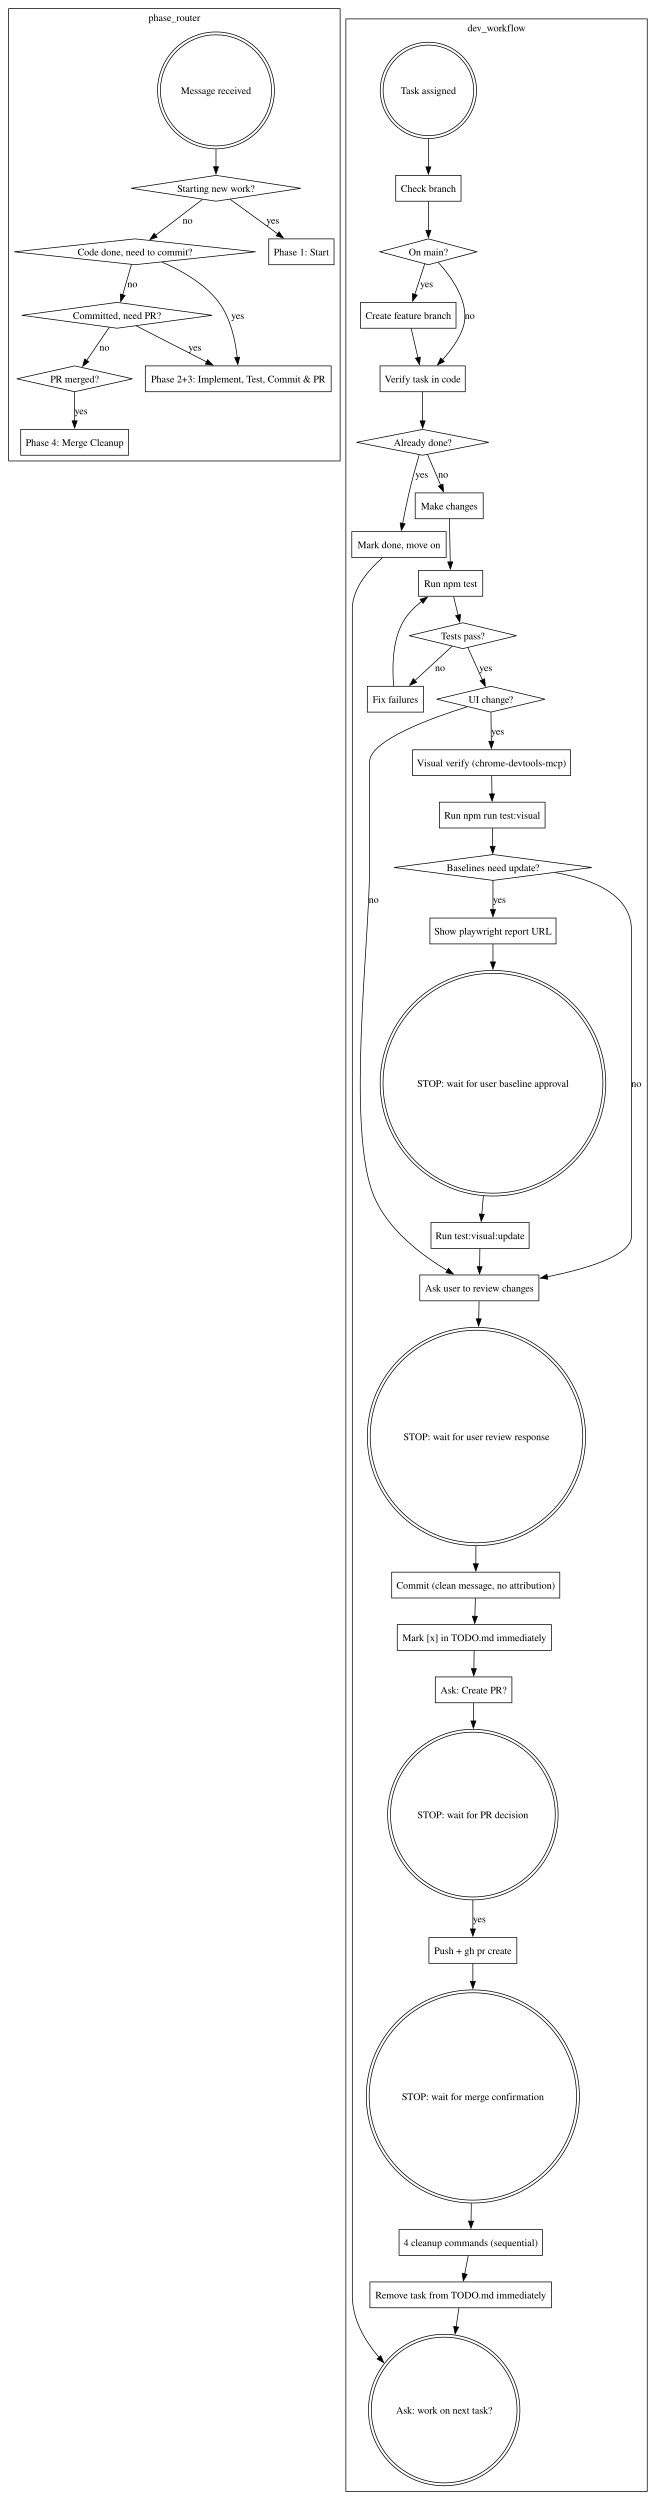
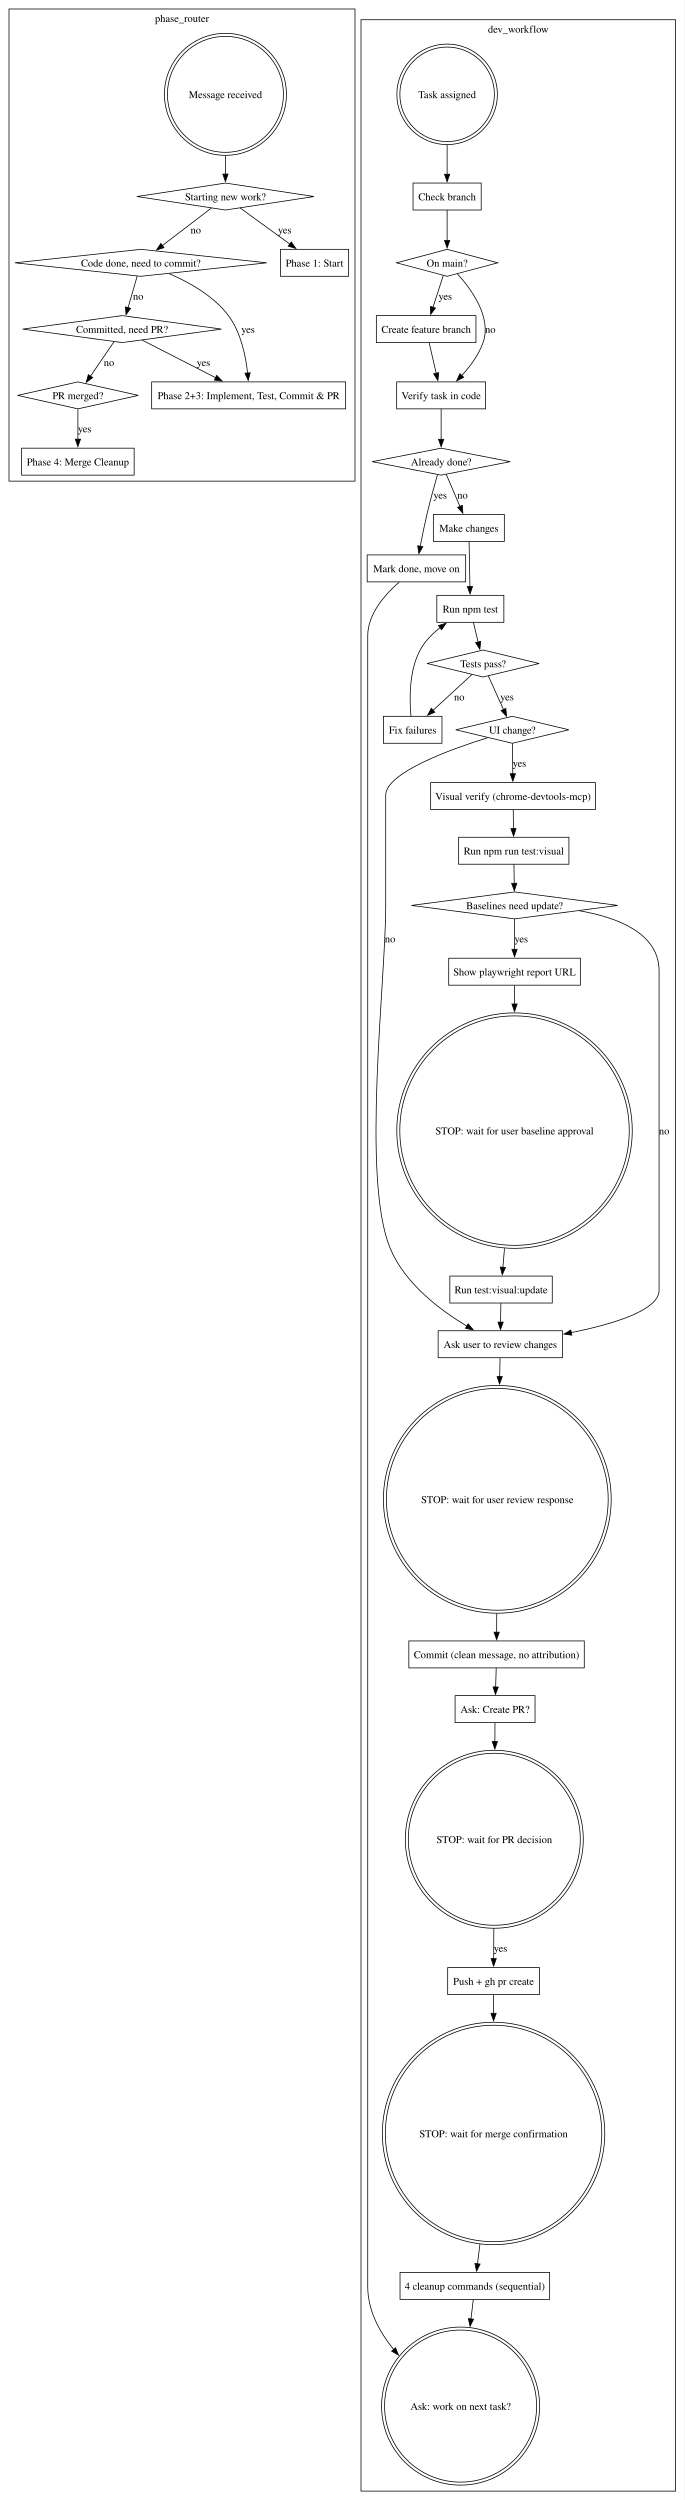
- <svg xmlns="http://www.w3.org/2000/svg" width="914pt" height="3484pt" viewBox="0.00 0.00 914.00 3484.00">
-   <g id="graph0" class="graph" transform="scale(1 1) rotate(0) translate(4 3480.13)">
-     <polygon fill="white" stroke="none" points="-4,4 -4,-3480.13 910,-3480.13 910,4 -4,4" />
+ <svg xmlns="http://www.w3.org/2000/svg" width="914pt" height="3338pt" viewBox="0.00 0.00 914.00 3338.00">
+   <g id="graph0" class="graph" transform="scale(1 1) rotate(0) translate(4 3334.13)">
+     <polygon fill="white" stroke="none" points="-4,4 -4,-3334.13 910,-3334.13 910,4 -4,4" />
    <g id="clust1" class="cluster">
-       <polygon fill="none" stroke="black" points="8,-2837.72 8,-3468.13 470,-3468.13 470,-2837.72 8,-2837.72" />
-       <text xml:space="preserve" text-anchor="middle" x="239" y="-3450.83" font-family="Times,serif" font-size="14.00">phase_router</text>
+       <polygon fill="none" stroke="black" points="8,-2691.72 8,-3322.13 470,-3322.13 470,-2691.72 8,-2691.72" />
+       <text xml:space="preserve" text-anchor="middle" x="239" y="-3304.83" font-family="Times,serif" font-size="14.00">phase_router</text>
    </g>
    <g id="clust2" class="cluster">
-       <polygon fill="none" stroke="black" points="478,-8 478,-3453.79 898,-3453.79 898,-8 478,-8" />
-       <text xml:space="preserve" text-anchor="middle" x="688" y="-3436.49" font-family="Times,serif" font-size="14.00">dev_workflow</text>
+       <polygon fill="none" stroke="black" points="478,-8 478,-3307.79 898,-3307.79 898,-8 478,-8" />
+       <text xml:space="preserve" text-anchor="middle" x="688" y="-3290.49" font-family="Times,serif" font-size="14.00">dev_workflow</text>
    </g>
    <g id="node1" class="node">
-       <ellipse fill="none" stroke="black" cx="297" cy="-3354.17" rx="77.45" ry="77.45" />
-       <ellipse fill="none" stroke="black" cx="297" cy="-3354.17" rx="81.45" ry="81.45" />
-       <text xml:space="preserve" text-anchor="middle" x="297" y="-3349.12" font-family="Times,serif" font-size="14.00">Message received</text>
+       <ellipse fill="none" stroke="black" cx="297" cy="-3208.17" rx="77.45" ry="77.45" />
+       <ellipse fill="none" stroke="black" cx="297" cy="-3208.17" rx="81.45" ry="81.45" />
+       <text xml:space="preserve" text-anchor="middle" x="297" y="-3203.12" font-family="Times,serif" font-size="14.00">Message received</text>
    </g>
    <g id="node2" class="node">
-       <polygon fill="none" stroke="black" points="297,-3235.72 178.78,-3217.72 297,-3199.72 415.22,-3217.72 297,-3235.72" />
-       <text xml:space="preserve" text-anchor="middle" x="297" y="-3212.67" font-family="Times,serif" font-size="14.00">Starting new work?</text>
+       <polygon fill="none" stroke="black" points="297,-3089.72 178.78,-3071.72 297,-3053.72 415.22,-3071.72 297,-3089.72" />
+       <text xml:space="preserve" text-anchor="middle" x="297" y="-3066.67" font-family="Times,serif" font-size="14.00">Starting new work?</text>
    </g>
    <g id="edge1" class="edge">
-       <path fill="none" stroke="black" d="M297,-3272.24C297,-3263.44 297,-3254.97 297,-3247.46" />
-       <polygon fill="black" stroke="black" points="300.5,-3247.72 297,-3237.72 293.5,-3247.72 300.5,-3247.72" />
+       <path fill="none" stroke="black" d="M297,-3126.24C297,-3117.44 297,-3108.97 297,-3101.46" />
+       <polygon fill="black" stroke="black" points="300.5,-3101.72 297,-3091.72 293.5,-3101.72 300.5,-3101.72" />
    </g>
    <g id="node3" class="node">
-       <polygon fill="none" stroke="black" points="184,-3147.22 15.84,-3129.22 184,-3111.22 352.16,-3129.22 184,-3147.22" />
-       <text xml:space="preserve" text-anchor="middle" x="184" y="-3124.17" font-family="Times,serif" font-size="14.00">Code done, need to commit?</text>
+       <polygon fill="none" stroke="black" points="184,-3001.22 15.84,-2983.22 184,-2965.22 352.16,-2983.22 184,-3001.22" />
+       <text xml:space="preserve" text-anchor="middle" x="184" y="-2978.17" font-family="Times,serif" font-size="14.00">Code done, need to commit?</text>
    </g>
    <g id="edge3" class="edge">
-       <path fill="none" stroke="black" d="M278.09,-3202.24C260.22,-3188.56 233.16,-3167.85 212.65,-3152.15" />
-       <polygon fill="black" stroke="black" points="215.01,-3149.54 204.94,-3146.25 210.75,-3155.1 215.01,-3149.54" />
-       <text xml:space="preserve" text-anchor="middle" x="257.37" y="-3168.42" font-family="Times,serif" font-size="14.00">no</text>
+       <path fill="none" stroke="black" d="M278.09,-3056.24C260.22,-3042.56 233.16,-3021.85 212.65,-3006.15" />
+       <polygon fill="black" stroke="black" points="215.01,-3003.54 204.94,-3000.25 210.75,-3009.1 215.01,-3003.54" />
+       <text xml:space="preserve" text-anchor="middle" x="257.37" y="-3022.42" font-family="Times,serif" font-size="14.00">no</text>
    </g>
    <g id="node6" class="node">
-       <polygon fill="none" stroke="black" points="461.5,-3147.22 370.5,-3147.22 370.5,-3111.22 461.5,-3111.22 461.5,-3147.22" />
-       <text xml:space="preserve" text-anchor="middle" x="416" y="-3124.17" font-family="Times,serif" font-size="14.00">Phase 1: Start</text>
+       <polygon fill="none" stroke="black" points="461.5,-3001.22 370.5,-3001.22 370.5,-2965.22 461.5,-2965.22 461.5,-3001.22" />
+       <text xml:space="preserve" text-anchor="middle" x="416" y="-2978.17" font-family="Times,serif" font-size="14.00">Phase 1: Start</text>
    </g>
    <g id="edge2" class="edge">
-       <path fill="none" stroke="black" d="M316.65,-3202.43C334.71,-3189.31 361.82,-3169.6 383.17,-3154.08" />
-       <polygon fill="black" stroke="black" points="384.96,-3157.11 390.99,-3148.4 380.85,-3151.44 384.96,-3157.11" />
-       <text xml:space="preserve" text-anchor="middle" x="376.16" y="-3168.42" font-family="Times,serif" font-size="14.00">yes</text>
+       <path fill="none" stroke="black" d="M316.65,-3056.43C334.71,-3043.31 361.82,-3023.6 383.17,-3008.08" />
+       <polygon fill="black" stroke="black" points="384.96,-3011.11 390.99,-3002.4 380.85,-3005.44 384.96,-3011.11" />
+       <text xml:space="preserve" text-anchor="middle" x="376.16" y="-3022.42" font-family="Times,serif" font-size="14.00">yes</text>
    </g>
    <g id="node4" class="node">
-       <polygon fill="none" stroke="black" points="159,-3058.72 26.3,-3040.72 159,-3022.72 291.7,-3040.72 159,-3058.72" />
-       <text xml:space="preserve" text-anchor="middle" x="159" y="-3035.67" font-family="Times,serif" font-size="14.00">Committed, need PR?</text>
+       <polygon fill="none" stroke="black" points="159,-2912.72 26.3,-2894.72 159,-2876.72 291.7,-2894.72 159,-2912.72" />
+       <text xml:space="preserve" text-anchor="middle" x="159" y="-2889.67" font-family="Times,serif" font-size="14.00">Committed, need PR?</text>
    </g>
    <g id="edge5" class="edge">
-       <path fill="none" stroke="black" d="M179.18,-3111.54C175.72,-3099.57 170.98,-3083.18 166.97,-3069.28" />
-       <polygon fill="black" stroke="black" points="170.36,-3068.43 164.23,-3059.8 163.64,-3070.38 170.36,-3068.43" />
-       <text xml:space="preserve" text-anchor="middle" x="180.49" y="-3079.92" font-family="Times,serif" font-size="14.00">no</text>
+       <path fill="none" stroke="black" d="M179.18,-2965.54C175.72,-2953.57 170.98,-2937.18 166.97,-2923.28" />
+       <polygon fill="black" stroke="black" points="170.36,-2922.43 164.23,-2913.8 163.64,-2924.38 170.36,-2922.43" />
+       <text xml:space="preserve" text-anchor="middle" x="180.49" y="-2933.92" font-family="Times,serif" font-size="14.00">no</text>
    </g>
    <g id="node7" class="node">
-       <polygon fill="none" stroke="black" points="457.5,-2970.22 198.5,-2970.22 198.5,-2934.22 457.5,-2934.22 457.5,-2970.22" />
-       <text xml:space="preserve" text-anchor="middle" x="328" y="-2947.17" font-family="Times,serif" font-size="14.00">Phase 2+3: Implement, Test, Commit &amp; PR</text>
+       <polygon fill="none" stroke="black" points="457.5,-2824.22 198.5,-2824.22 198.5,-2788.22 457.5,-2788.22 457.5,-2824.22" />
+       <text xml:space="preserve" text-anchor="middle" x="328" y="-2801.17" font-family="Times,serif" font-size="14.00">Phase 2+3: Implement, Test, Commit &amp; PR</text>
    </g>
    <g id="edge4" class="edge">
-       <path fill="none" stroke="black" d="M221.81,-3114.77C247.81,-3103.63 281.11,-3085.29 301,-3058.72 317.71,-3036.4 324.13,-3004.78 326.57,-2981.98" />
-       <polygon fill="black" stroke="black" points="330.04,-2982.42 327.4,-2972.16 323.07,-2981.83 330.04,-2982.42" />
-       <text xml:space="preserve" text-anchor="middle" x="327.22" y="-3035.67" font-family="Times,serif" font-size="14.00">yes</text>
+       <path fill="none" stroke="black" d="M221.81,-2968.77C247.81,-2957.63 281.11,-2939.29 301,-2912.72 317.71,-2890.4 324.13,-2858.78 326.57,-2835.98" />
+       <polygon fill="black" stroke="black" points="330.04,-2836.42 327.4,-2826.16 323.07,-2835.83 330.04,-2836.42" />
+       <text xml:space="preserve" text-anchor="middle" x="327.22" y="-2889.67" font-family="Times,serif" font-size="14.00">yes</text>
    </g>
    <g id="node5" class="node">
-       <polygon fill="none" stroke="black" points="100,-2970.22 19.42,-2952.22 100,-2934.22 180.58,-2952.22 100,-2970.22" />
-       <text xml:space="preserve" text-anchor="middle" x="100" y="-2947.17" font-family="Times,serif" font-size="14.00">PR merged?</text>
+       <polygon fill="none" stroke="black" points="100,-2824.22 19.42,-2806.22 100,-2788.22 180.58,-2806.22 100,-2824.22" />
+       <text xml:space="preserve" text-anchor="middle" x="100" y="-2801.17" font-family="Times,serif" font-size="14.00">PR merged?</text>
    </g>
    <g id="edge7" class="edge">
-       <path fill="none" stroke="black" d="M148.18,-3023.85C139.34,-3010.89 126.69,-2992.35 116.58,-2977.52" />
-       <polygon fill="black" stroke="black" points="119.74,-2975.94 111.21,-2969.65 113.95,-2979.89 119.74,-2975.94" />
-       <text xml:space="preserve" text-anchor="middle" x="141.53" y="-2991.42" font-family="Times,serif" font-size="14.00">no</text>
+       <path fill="none" stroke="black" d="M148.18,-2877.85C139.34,-2864.89 126.69,-2846.35 116.58,-2831.52" />
+       <polygon fill="black" stroke="black" points="119.74,-2829.94 111.21,-2823.65 113.95,-2833.89 119.74,-2829.94" />
+       <text xml:space="preserve" text-anchor="middle" x="141.53" y="-2845.42" font-family="Times,serif" font-size="14.00">no</text>
    </g>
    <g id="edge6" class="edge">
-       <path fill="none" stroke="black" d="M185.78,-3026.01C212.12,-3012.53 252.79,-2991.71 283.91,-2975.79" />
-       <polygon fill="black" stroke="black" points="285.4,-2978.95 292.71,-2971.28 282.21,-2972.72 285.4,-2978.95" />
-       <text xml:space="preserve" text-anchor="middle" x="267.64" y="-2991.42" font-family="Times,serif" font-size="14.00">yes</text>
+       <path fill="none" stroke="black" d="M185.78,-2880.01C212.12,-2866.53 252.79,-2845.71 283.91,-2829.79" />
+       <polygon fill="black" stroke="black" points="285.4,-2832.95 292.71,-2825.28 282.21,-2826.72 285.4,-2832.95" />
+       <text xml:space="preserve" text-anchor="middle" x="267.64" y="-2845.42" font-family="Times,serif" font-size="14.00">yes</text>
    </g>
    <g id="node8" class="node">
-       <polygon fill="none" stroke="black" points="175.12,-2881.72 24.88,-2881.72 24.88,-2845.72 175.12,-2845.72 175.12,-2881.72" />
-       <text xml:space="preserve" text-anchor="middle" x="100" y="-2858.67" font-family="Times,serif" font-size="14.00">Phase 4: Merge Cleanup</text>
+       <polygon fill="none" stroke="black" points="175.12,-2735.72 24.88,-2735.72 24.88,-2699.72 175.12,-2699.72 175.12,-2735.72" />
+       <text xml:space="preserve" text-anchor="middle" x="100" y="-2712.67" font-family="Times,serif" font-size="14.00">Phase 4: Merge Cleanup</text>
    </g>
    <g id="edge8" class="edge">
-       <path fill="none" stroke="black" d="M100,-2933.71C100,-2922.22 100,-2906.92 100,-2893.65" />
-       <polygon fill="black" stroke="black" points="103.5,-2893.71 100,-2883.71 96.5,-2893.71 103.5,-2893.71" />
-       <text xml:space="preserve" text-anchor="middle" x="109" y="-2902.92" font-family="Times,serif" font-size="14.00">yes</text>
+       <path fill="none" stroke="black" d="M100,-2787.71C100,-2776.22 100,-2760.92 100,-2747.65" />
+       <polygon fill="black" stroke="black" points="103.5,-2747.71 100,-2737.71 96.5,-2747.71 103.5,-2747.71" />
+       <text xml:space="preserve" text-anchor="middle" x="109" y="-2756.92" font-family="Times,serif" font-size="14.00">yes</text>
    </g>
    <g id="node9" class="node">
-       <ellipse fill="none" stroke="black" cx="593" cy="-3354.17" rx="63.12" ry="63.12" />
-       <ellipse fill="none" stroke="black" cx="593" cy="-3354.17" rx="67.12" ry="67.12" />
-       <text xml:space="preserve" text-anchor="middle" x="593" y="-3349.12" font-family="Times,serif" font-size="14.00">Task assigned</text>
+       <ellipse fill="none" stroke="black" cx="593" cy="-3208.17" rx="63.12" ry="63.12" />
+       <ellipse fill="none" stroke="black" cx="593" cy="-3208.17" rx="67.12" ry="67.12" />
+       <text xml:space="preserve" text-anchor="middle" x="593" y="-3203.12" font-family="Times,serif" font-size="14.00">Task assigned</text>
    </g>
    <g id="node10" class="node">
-       <polygon fill="none" stroke="black" points="638.5,-3235.72 547.5,-3235.72 547.5,-3199.72 638.5,-3199.72 638.5,-3235.72" />
-       <text xml:space="preserve" text-anchor="middle" x="593" y="-3212.67" font-family="Times,serif" font-size="14.00">Check branch</text>
+       <polygon fill="none" stroke="black" points="638.5,-3089.72 547.5,-3089.72 547.5,-3053.72 638.5,-3053.72 638.5,-3089.72" />
+       <text xml:space="preserve" text-anchor="middle" x="593" y="-3066.67" font-family="Times,serif" font-size="14.00">Check branch</text>
    </g>
    <g id="edge9" class="edge">
-       <path fill="none" stroke="black" d="M593,-3286.73C593,-3272.79 593,-3258.8 593,-3247.16" />
-       <polygon fill="black" stroke="black" points="596.5,-3247.5 593,-3237.5 589.5,-3247.5 596.5,-3247.5" />
+       <path fill="none" stroke="black" d="M593,-3140.73C593,-3126.79 593,-3112.8 593,-3101.16" />
+       <polygon fill="black" stroke="black" points="596.5,-3101.5 593,-3091.5 589.5,-3101.5 596.5,-3101.5" />
    </g>
    <g id="node11" class="node">
-       <polygon fill="none" stroke="black" points="593,-3147.22 525.44,-3129.22 593,-3111.22 660.56,-3129.22 593,-3147.22" />
-       <text xml:space="preserve" text-anchor="middle" x="593" y="-3124.17" font-family="Times,serif" font-size="14.00">On main?</text>
+       <polygon fill="none" stroke="black" points="593,-3001.22 525.44,-2983.22 593,-2965.22 660.56,-2983.22 593,-3001.22" />
+       <text xml:space="preserve" text-anchor="middle" x="593" y="-2978.17" font-family="Times,serif" font-size="14.00">On main?</text>
    </g>
    <g id="edge10" class="edge">
-       <path fill="none" stroke="black" d="M593,-3199.63C593,-3187.98 593,-3172.26 593,-3158.74" />
-       <polygon fill="black" stroke="black" points="596.5,-3159.08 593,-3149.08 589.5,-3159.08 596.5,-3159.08" />
+       <path fill="none" stroke="black" d="M593,-3053.63C593,-3041.98 593,-3026.26 593,-3012.74" />
+       <polygon fill="black" stroke="black" points="596.5,-3013.08 593,-3003.08 589.5,-3013.08 596.5,-3013.08" />
    </g>
    <g id="node12" class="node">
-       <polygon fill="none" stroke="black" points="631.5,-3058.72 498.5,-3058.72 498.5,-3022.72 631.5,-3022.72 631.5,-3058.72" />
-       <text xml:space="preserve" text-anchor="middle" x="565" y="-3035.67" font-family="Times,serif" font-size="14.00">Create feature branch</text>
+       <polygon fill="none" stroke="black" points="631.5,-2912.72 498.5,-2912.72 498.5,-2876.72 631.5,-2876.72 631.5,-2912.72" />
+       <text xml:space="preserve" text-anchor="middle" x="565" y="-2889.67" font-family="Times,serif" font-size="14.00">Create feature branch</text>
    </g>
    <g id="edge11" class="edge">
-       <path fill="none" stroke="black" d="M587.86,-3112.35C584,-3100.42 578.61,-3083.77 574.03,-3069.63" />
-       <polygon fill="black" stroke="black" points="577.46,-3068.84 571.05,-3060.41 570.8,-3071 577.46,-3068.84" />
-       <text xml:space="preserve" text-anchor="middle" x="590.51" y="-3079.92" font-family="Times,serif" font-size="14.00">yes</text>
+       <path fill="none" stroke="black" d="M587.86,-2966.35C584,-2954.42 578.61,-2937.77 574.03,-2923.63" />
+       <polygon fill="black" stroke="black" points="577.46,-2922.84 571.05,-2914.41 570.8,-2925 577.46,-2922.84" />
+       <text xml:space="preserve" text-anchor="middle" x="590.51" y="-2933.92" font-family="Times,serif" font-size="14.00">yes</text>
    </g>
    <g id="node13" class="node">
-       <polygon fill="none" stroke="black" points="644.38,-2970.22 525.62,-2970.22 525.62,-2934.22 644.38,-2934.22 644.38,-2970.22" />
-       <text xml:space="preserve" text-anchor="middle" x="585" y="-2947.17" font-family="Times,serif" font-size="14.00">Verify task in code</text>
+       <polygon fill="none" stroke="black" points="644.38,-2824.22 525.62,-2824.22 525.62,-2788.22 644.38,-2788.22 644.38,-2824.22" />
+       <text xml:space="preserve" text-anchor="middle" x="585" y="-2801.17" font-family="Times,serif" font-size="14.00">Verify task in code</text>
    </g>
    <g id="edge12" class="edge">
-       <path fill="none" stroke="black" d="M606.67,-3114.55C624.74,-3094.73 652.98,-3056.69 641,-3022.72 635.19,-3006.26 623.65,-2990.82 612.55,-2978.7" />
-       <polygon fill="black" stroke="black" points="615.14,-2976.35 605.68,-2971.58 610.1,-2981.21 615.14,-2976.35" />
-       <text xml:space="preserve" text-anchor="middle" x="650.62" y="-3035.67" font-family="Times,serif" font-size="14.00">no</text>
+       <path fill="none" stroke="black" d="M606.67,-2968.55C624.74,-2948.73 652.98,-2910.69 641,-2876.72 635.19,-2860.26 623.65,-2844.82 612.55,-2832.7" />
+       <polygon fill="black" stroke="black" points="615.14,-2830.35 605.68,-2825.58 610.1,-2835.21 615.14,-2830.35" />
+       <text xml:space="preserve" text-anchor="middle" x="650.62" y="-2889.67" font-family="Times,serif" font-size="14.00">no</text>
    </g>
    <g id="edge13" class="edge">
-       <path fill="none" stroke="black" d="M568.95,-3022.63C571.65,-3010.98 575.28,-2995.26 578.41,-2981.74" />
-       <polygon fill="black" stroke="black" points="581.8,-2982.57 580.65,-2972.04 574.98,-2981 581.8,-2982.57" />
+       <path fill="none" stroke="black" d="M568.95,-2876.63C571.65,-2864.98 575.28,-2849.26 578.41,-2835.74" />
+       <polygon fill="black" stroke="black" points="581.8,-2836.57 580.65,-2826.04 574.98,-2835 581.8,-2836.57" />
    </g>
    <g id="node14" class="node">
-       <polygon fill="none" stroke="black" points="585,-2881.72 492.84,-2863.72 585,-2845.72 677.16,-2863.72 585,-2881.72" />
-       <text xml:space="preserve" text-anchor="middle" x="585" y="-2858.67" font-family="Times,serif" font-size="14.00">Already done?</text>
+       <polygon fill="none" stroke="black" points="585,-2735.72 492.84,-2717.72 585,-2699.72 677.16,-2717.72 585,-2735.72" />
+       <text xml:space="preserve" text-anchor="middle" x="585" y="-2712.67" font-family="Times,serif" font-size="14.00">Already done?</text>
    </g>
    <g id="edge14" class="edge">
-       <path fill="none" stroke="black" d="M585,-2934.13C585,-2922.48 585,-2906.76 585,-2893.24" />
-       <polygon fill="black" stroke="black" points="588.5,-2893.58 585,-2883.58 581.5,-2893.58 588.5,-2893.58" />
+       <path fill="none" stroke="black" d="M585,-2788.13C585,-2776.48 585,-2760.76 585,-2747.24" />
+       <polygon fill="black" stroke="black" points="588.5,-2747.58 585,-2737.58 581.5,-2747.58 588.5,-2747.58" />
    </g>
    <g id="node15" class="node">
-       <polygon fill="none" stroke="black" points="617.75,-2739.22 486.25,-2739.22 486.25,-2703.22 617.75,-2703.22 617.75,-2739.22" />
-       <text xml:space="preserve" text-anchor="middle" x="552" y="-2716.17" font-family="Times,serif" font-size="14.00">Mark done, move on</text>
+       <polygon fill="none" stroke="black" points="617.75,-2593.22 486.25,-2593.22 486.25,-2557.22 617.75,-2557.22 617.75,-2593.22" />
+       <text xml:space="preserve" text-anchor="middle" x="552" y="-2570.17" font-family="Times,serif" font-size="14.00">Mark done, move on</text>
    </g>
    <g id="edge15" class="edge">
-       <path fill="none" stroke="black" d="M580.13,-2846.23C576.08,-2832.21 570.29,-2811.48 566,-2793.22 562.72,-2779.27 559.59,-2763.65 557.11,-2750.62" />
-       <polygon fill="black" stroke="black" points="560.59,-2750.19 555.33,-2741 553.71,-2751.47 560.59,-2750.19" />
-       <text xml:space="preserve" text-anchor="middle" x="583.78" y="-2814.42" font-family="Times,serif" font-size="14.00">yes</text>
+       <path fill="none" stroke="black" d="M580.13,-2700.23C576.08,-2686.21 570.29,-2665.48 566,-2647.22 562.72,-2633.27 559.59,-2617.65 557.11,-2604.62" />
+       <polygon fill="black" stroke="black" points="560.59,-2604.19 555.33,-2595 553.71,-2605.47 560.59,-2604.19" />
+       <text xml:space="preserve" text-anchor="middle" x="583.78" y="-2668.42" font-family="Times,serif" font-size="14.00">yes</text>
    </g>
    <g id="node16" class="node">
-       <polygon fill="none" stroke="black" points="669.38,-2793.22 574.62,-2793.22 574.62,-2757.22 669.38,-2757.22 669.38,-2793.22" />
-       <text xml:space="preserve" text-anchor="middle" x="622" y="-2770.17" font-family="Times,serif" font-size="14.00">Make changes</text>
+       <polygon fill="none" stroke="black" points="669.38,-2647.22 574.62,-2647.22 574.62,-2611.22 669.38,-2611.22 669.38,-2647.22" />
+       <text xml:space="preserve" text-anchor="middle" x="622" y="-2624.17" font-family="Times,serif" font-size="14.00">Make changes</text>
    </g>
    <g id="edge16" class="edge">
-       <path fill="none" stroke="black" d="M591.79,-2846.85C596.94,-2834.8 604.15,-2817.94 610.24,-2803.71" />
-       <polygon fill="black" stroke="black" points="613.31,-2805.43 614.03,-2794.86 606.88,-2802.68 613.31,-2805.43" />
-       <text xml:space="preserve" text-anchor="middle" x="613.56" y="-2814.42" font-family="Times,serif" font-size="14.00">no</text>
-     </g>
-     <g id="node37" class="node">
-       <ellipse fill="none" stroke="black" cx="615" cy="-121.51" rx="101.51" ry="101.51" />
-       <ellipse fill="none" stroke="black" cx="615" cy="-121.51" rx="105.51" ry="105.51" />
-       <text xml:space="preserve" text-anchor="middle" x="615" y="-116.46" font-family="Times,serif" font-size="14.00">Ask: work on next task?</text>
+       <path fill="none" stroke="black" d="M591.79,-2700.85C596.94,-2688.8 604.15,-2671.94 610.24,-2657.71" />
+       <polygon fill="black" stroke="black" points="613.31,-2659.43 614.03,-2648.86 606.88,-2656.68 613.31,-2659.43" />
+       <text xml:space="preserve" text-anchor="middle" x="613.56" y="-2668.42" font-family="Times,serif" font-size="14.00">no</text>
+     </g>
+     <g id="node35" class="node">
+       <ellipse fill="none" stroke="black" cx="611" cy="-121.51" rx="101.51" ry="101.51" />
+       <ellipse fill="none" stroke="black" cx="611" cy="-121.51" rx="105.51" ry="105.51" />
+       <text xml:space="preserve" text-anchor="middle" x="611" y="-116.46" font-family="Times,serif" font-size="14.00">Ask: work on next task?</text>
    </g>
    <g id="edge17" class="edge">
-       <path fill="none" stroke="black" d="M528.9,-2702.81C510.22,-2686.56 487,-2660.49 487,-2631.22 487,-2631.22 487,-2631.22 487,-281.02 487,-248.74 503.26,-219.34 524.19,-194.86" />
-       <polygon fill="black" stroke="black" points="526.69,-197.32 530.76,-187.54 521.48,-192.64 526.69,-197.32" />
+       <path fill="none" stroke="black" d="M528.9,-2556.81C510.22,-2540.56 487,-2514.49 487,-2485.22 487,-2485.22 487,-2485.22 487,-281.02 487,-249.9 502.01,-221.25 521.58,-197.11" />
+       <polygon fill="black" stroke="black" points="524.18,-199.46 528,-189.58 518.85,-194.92 524.18,-199.46" />
    </g>
    <g id="node17" class="node">
-       <polygon fill="none" stroke="black" points="668.75,-2685.22 579.25,-2685.22 579.25,-2649.22 668.75,-2649.22 668.75,-2685.22" />
-       <text xml:space="preserve" text-anchor="middle" x="624" y="-2662.17" font-family="Times,serif" font-size="14.00">Run npm test</text>
+       <polygon fill="none" stroke="black" points="668.75,-2539.22 579.25,-2539.22 579.25,-2503.22 668.75,-2503.22 668.75,-2539.22" />
+       <text xml:space="preserve" text-anchor="middle" x="624" y="-2516.17" font-family="Times,serif" font-size="14.00">Run npm test</text>
    </g>
    <g id="edge18" class="edge">
-       <path fill="none" stroke="black" d="M622.32,-2757.19C622.63,-2740.98 623.09,-2716.28 623.46,-2697.01" />
-       <polygon fill="black" stroke="black" points="626.95,-2697.14 623.64,-2687.07 619.96,-2697 626.95,-2697.14" />
+       <path fill="none" stroke="black" d="M622.32,-2611.19C622.63,-2594.98 623.09,-2570.28 623.46,-2551.01" />
+       <polygon fill="black" stroke="black" points="626.95,-2551.14 623.64,-2541.07 619.96,-2551 626.95,-2551.14" />
    </g>
    <g id="node18" class="node">
-       <polygon fill="none" stroke="black" points="641,-2612.22 566.21,-2594.22 641,-2576.22 715.79,-2594.22 641,-2612.22" />
-       <text xml:space="preserve" text-anchor="middle" x="641" y="-2589.17" font-family="Times,serif" font-size="14.00">Tests pass?</text>
+       <polygon fill="none" stroke="black" points="641,-2466.22 566.21,-2448.22 641,-2430.22 715.79,-2448.22 641,-2466.22" />
+       <text xml:space="preserve" text-anchor="middle" x="641" y="-2443.17" font-family="Times,serif" font-size="14.00">Tests pass?</text>
    </g>
    <g id="edge19" class="edge">
-       <path fill="none" stroke="black" d="M628.12,-2649.03C630,-2641.16 632.28,-2631.62 634.4,-2622.78" />
-       <polygon fill="black" stroke="black" points="637.76,-2623.77 636.69,-2613.23 630.95,-2622.14 637.76,-2623.77" />
+       <path fill="none" stroke="black" d="M628.12,-2503.03C630,-2495.16 632.28,-2485.62 634.4,-2476.78" />
+       <polygon fill="black" stroke="black" points="637.76,-2477.77 636.69,-2467.23 630.95,-2476.14 637.76,-2477.77" />
    </g>
    <g id="node19" class="node">
-       <polygon fill="none" stroke="black" points="586.12,-2523.72 507.88,-2523.72 507.88,-2487.72 586.12,-2487.72 586.12,-2523.72" />
-       <text xml:space="preserve" text-anchor="middle" x="547" y="-2500.67" font-family="Times,serif" font-size="14.00">Fix failures</text>
+       <polygon fill="none" stroke="black" points="586.12,-2377.72 507.88,-2377.72 507.88,-2341.72 586.12,-2341.72 586.12,-2377.72" />
+       <text xml:space="preserve" text-anchor="middle" x="547" y="-2354.67" font-family="Times,serif" font-size="14.00">Fix failures</text>
    </g>
    <g id="edge20" class="edge">
-       <path fill="none" stroke="black" d="M626.31,-2579.7C612.42,-2566.92 591.22,-2547.41 574.23,-2531.78" />
-       <polygon fill="black" stroke="black" points="576.64,-2529.24 566.91,-2525.04 571.9,-2534.39 576.64,-2529.24" />
-       <text xml:space="preserve" text-anchor="middle" x="609.17" y="-2544.92" font-family="Times,serif" font-size="14.00">no</text>
+       <path fill="none" stroke="black" d="M626.31,-2433.7C612.42,-2420.92 591.22,-2401.41 574.23,-2385.78" />
+       <polygon fill="black" stroke="black" points="576.64,-2383.24 566.91,-2379.04 571.9,-2388.39 576.64,-2383.24" />
+       <text xml:space="preserve" text-anchor="middle" x="609.17" y="-2398.92" font-family="Times,serif" font-size="14.00">no</text>
    </g>
    <g id="node20" class="node">
-       <polygon fill="none" stroke="black" points="680,-2523.72 604.48,-2505.72 680,-2487.72 755.52,-2505.72 680,-2523.72" />
-       <text xml:space="preserve" text-anchor="middle" x="680" y="-2500.67" font-family="Times,serif" font-size="14.00">UI change?</text>
+       <polygon fill="none" stroke="black" points="680,-2377.72 604.48,-2359.72 680,-2341.72 755.52,-2359.72 680,-2377.72" />
+       <text xml:space="preserve" text-anchor="middle" x="680" y="-2354.67" font-family="Times,serif" font-size="14.00">UI change?</text>
    </g>
    <g id="edge22" class="edge">
-       <path fill="none" stroke="black" d="M647.97,-2577.75C653.59,-2565.28 661.63,-2547.47 668.24,-2532.8" />
-       <polygon fill="black" stroke="black" points="671.41,-2534.28 672.33,-2523.72 665.03,-2531.4 671.41,-2534.28" />
-       <text xml:space="preserve" text-anchor="middle" x="672.99" y="-2544.92" font-family="Times,serif" font-size="14.00">yes</text>
+       <path fill="none" stroke="black" d="M647.97,-2431.75C653.59,-2419.28 661.63,-2401.47 668.24,-2386.8" />
+       <polygon fill="black" stroke="black" points="671.41,-2388.28 672.33,-2377.72 665.03,-2385.4 671.41,-2388.28" />
+       <text xml:space="preserve" text-anchor="middle" x="672.99" y="-2398.92" font-family="Times,serif" font-size="14.00">yes</text>
    </g>
    <g id="edge21" class="edge">
-       <path fill="none" stroke="black" d="M544.72,-2523.96C542.66,-2545.86 541.92,-2584.19 557,-2612.22 563.29,-2623.92 573.3,-2634.01 583.68,-2642.19" />
-       <polygon fill="black" stroke="black" points="581.46,-2644.91 591.6,-2647.99 585.6,-2639.26 581.46,-2644.91" />
+       <path fill="none" stroke="black" d="M544.72,-2377.96C542.66,-2399.86 541.92,-2438.19 557,-2466.22 563.29,-2477.92 573.3,-2488.01 583.68,-2496.19" />
+       <polygon fill="black" stroke="black" points="581.46,-2498.91 591.6,-2501.99 585.6,-2493.26 581.46,-2498.91" />
    </g>
    <g id="node21" class="node">
-       <polygon fill="none" stroke="black" points="791,-2435.22 571,-2435.22 571,-2399.22 791,-2399.22 791,-2435.22" />
-       <text xml:space="preserve" text-anchor="middle" x="681" y="-2412.17" font-family="Times,serif" font-size="14.00">Visual verify (chrome-devtools-mcp)</text>
+       <polygon fill="none" stroke="black" points="791,-2289.22 571,-2289.22 571,-2253.22 791,-2253.22 791,-2289.22" />
+       <text xml:space="preserve" text-anchor="middle" x="681" y="-2266.17" font-family="Times,serif" font-size="14.00">Visual verify (chrome-devtools-mcp)</text>
    </g>
    <g id="edge23" class="edge">
-       <path fill="none" stroke="black" d="M680.2,-2487.63C680.33,-2475.98 680.51,-2460.26 680.67,-2446.74" />
-       <polygon fill="black" stroke="black" points="684.17,-2447.12 680.78,-2437.08 677.17,-2447.04 684.17,-2447.12" />
-       <text xml:space="preserve" text-anchor="middle" x="689.59" y="-2456.42" font-family="Times,serif" font-size="14.00">yes</text>
+       <path fill="none" stroke="black" d="M680.2,-2341.63C680.33,-2329.98 680.51,-2314.26 680.67,-2300.74" />
+       <polygon fill="black" stroke="black" points="684.17,-2301.12 680.78,-2291.08 677.17,-2301.04 684.17,-2301.12" />
+       <text xml:space="preserve" text-anchor="middle" x="689.59" y="-2310.42" font-family="Times,serif" font-size="14.00">yes</text>
    </g>
    <g id="node27" class="node">
-       <polygon fill="none" stroke="black" points="747,-1703.32 581,-1703.32 581,-1667.32 747,-1667.32 747,-1703.32" />
-       <text xml:space="preserve" text-anchor="middle" x="664" y="-1680.27" font-family="Times,serif" font-size="14.00">Ask user to review changes</text>
+       <polygon fill="none" stroke="black" points="747,-1557.32 581,-1557.32 581,-1521.32 747,-1521.32 747,-1557.32" />
+       <text xml:space="preserve" text-anchor="middle" x="664" y="-1534.27" font-family="Times,serif" font-size="14.00">Ask user to review changes</text>
    </g>
    <g id="edge24" class="edge">
-       <path fill="none" stroke="black" d="M647.01,-2495.11C597.83,-2479.79 511,-2448.46 511,-2418.22 511,-2418.22 511,-2418.22 511,-2270.22 511,-2168.68 478.18,-1907.14 517,-1813.32 536.39,-1766.46 583.71,-1730.83 619.47,-1709.41" />
-       <polygon fill="black" stroke="black" points="621.02,-1712.55 627.91,-1704.5 617.5,-1706.5 621.02,-1712.55" />
-       <text xml:space="preserve" text-anchor="middle" x="516.82" y="-2221.92" font-family="Times,serif" font-size="14.00">no</text>
+       <path fill="none" stroke="black" d="M647.01,-2349.11C597.83,-2333.79 511,-2302.46 511,-2272.22 511,-2272.22 511,-2272.22 511,-2124.22 511,-2022.68 478.18,-1761.14 517,-1667.32 536.39,-1620.46 583.71,-1584.83 619.47,-1563.41" />
+       <polygon fill="black" stroke="black" points="621.02,-1566.55 627.91,-1558.5 617.5,-1560.5 621.02,-1566.55" />
+       <text xml:space="preserve" text-anchor="middle" x="516.82" y="-2075.92" font-family="Times,serif" font-size="14.00">no</text>
    </g>
    <g id="node22" class="node">
-       <polygon fill="none" stroke="black" points="755.62,-2362.22 608.38,-2362.22 608.38,-2326.22 755.62,-2326.22 755.62,-2362.22" />
-       <text xml:space="preserve" text-anchor="middle" x="682" y="-2339.17" font-family="Times,serif" font-size="14.00">Run npm run test:visual</text>
+       <polygon fill="none" stroke="black" points="755.62,-2216.22 608.38,-2216.22 608.38,-2180.22 755.62,-2180.22 755.62,-2216.22" />
+       <text xml:space="preserve" text-anchor="middle" x="682" y="-2193.17" font-family="Times,serif" font-size="14.00">Run npm run test:visual</text>
    </g>
    <g id="edge25" class="edge">
-       <path fill="none" stroke="black" d="M681.24,-2399.03C681.35,-2391.44 681.48,-2382.32 681.6,-2373.76" />
-       <polygon fill="black" stroke="black" points="685.1,-2373.81 681.74,-2363.76 678.1,-2373.71 685.1,-2373.81" />
+       <path fill="none" stroke="black" d="M681.24,-2253.03C681.35,-2245.44 681.48,-2236.32 681.6,-2227.76" />
+       <polygon fill="black" stroke="black" points="685.1,-2227.81 681.74,-2217.76 678.1,-2227.71 685.1,-2227.81" />
    </g>
    <g id="node23" class="node">
-       <polygon fill="none" stroke="black" points="683,-2289.22 545.24,-2271.22 683,-2253.22 820.76,-2271.22 683,-2289.22" />
-       <text xml:space="preserve" text-anchor="middle" x="683" y="-2266.17" font-family="Times,serif" font-size="14.00">Baselines need update?</text>
+       <polygon fill="none" stroke="black" points="683,-2143.22 545.24,-2125.22 683,-2107.22 820.76,-2125.22 683,-2143.22" />
+       <text xml:space="preserve" text-anchor="middle" x="683" y="-2120.17" font-family="Times,serif" font-size="14.00">Baselines need update?</text>
    </g>
    <g id="edge26" class="edge">
-       <path fill="none" stroke="black" d="M682.24,-2326.03C682.35,-2318.44 682.48,-2309.32 682.6,-2300.76" />
-       <polygon fill="black" stroke="black" points="686.1,-2300.81 682.74,-2290.76 679.1,-2300.71 686.1,-2300.81" />
+       <path fill="none" stroke="black" d="M682.24,-2180.03C682.35,-2172.44 682.48,-2163.32 682.6,-2154.76" />
+       <polygon fill="black" stroke="black" points="686.1,-2154.81 682.74,-2144.76 679.1,-2154.71 686.1,-2154.81" />
    </g>
    <g id="node24" class="node">
-       <polygon fill="none" stroke="black" points="770.88,-2200.72 595.12,-2200.72 595.12,-2164.72 770.88,-2164.72 770.88,-2200.72" />
-       <text xml:space="preserve" text-anchor="middle" x="683" y="-2177.67" font-family="Times,serif" font-size="14.00">Show playwright report URL</text>
+       <polygon fill="none" stroke="black" points="770.88,-2054.72 595.12,-2054.72 595.12,-2018.72 770.88,-2018.72 770.88,-2054.72" />
+       <text xml:space="preserve" text-anchor="middle" x="683" y="-2031.67" font-family="Times,serif" font-size="14.00">Show playwright report URL</text>
    </g>
    <g id="edge27" class="edge">
-       <path fill="none" stroke="black" d="M683,-2253.13C683,-2241.48 683,-2225.76 683,-2212.24" />
-       <polygon fill="black" stroke="black" points="686.5,-2212.58 683,-2202.58 679.5,-2212.58 686.5,-2212.58" />
-       <text xml:space="preserve" text-anchor="middle" x="692" y="-2221.92" font-family="Times,serif" font-size="14.00">yes</text>
+       <path fill="none" stroke="black" d="M683,-2107.13C683,-2095.48 683,-2079.76 683,-2066.24" />
+       <polygon fill="black" stroke="black" points="686.5,-2066.58 683,-2056.58 679.5,-2066.58 686.5,-2066.58" />
+       <text xml:space="preserve" text-anchor="middle" x="692" y="-2075.92" font-family="Times,serif" font-size="14.00">yes</text>
    </g>
    <g id="edge31" class="edge">
-       <path fill="none" stroke="black" d="M769.62,-2264.08C820.93,-2255.18 876,-2233.93 876,-2183.72 876,-2183.72 876,-2183.72 876,-1757.32 876,-1730.71 815.19,-1712.23 758.7,-1700.81" />
-       <polygon fill="black" stroke="black" points="759.45,-1697.4 748.97,-1698.91 758.11,-1704.27 759.45,-1697.4" />
-       <text xml:space="preserve" text-anchor="middle" x="882.75" y="-1965.47" font-family="Times,serif" font-size="14.00">no</text>
+       <path fill="none" stroke="black" d="M769.62,-2118.08C820.93,-2109.18 876,-2087.93 876,-2037.72 876,-2037.72 876,-2037.72 876,-1611.32 876,-1584.71 815.19,-1566.23 758.7,-1554.81" />
+       <polygon fill="black" stroke="black" points="759.45,-1551.4 748.97,-1552.91 758.11,-1558.27 759.45,-1551.4" />
+       <text xml:space="preserve" text-anchor="middle" x="882.75" y="-1819.47" font-family="Times,serif" font-size="14.00">no</text>
    </g>
    <g id="node25" class="node">
-       <ellipse fill="none" stroke="black" cx="683" cy="-1970.52" rx="153.2" ry="153.2" />
-       <ellipse fill="none" stroke="black" cx="683" cy="-1970.52" rx="157.2" ry="157.2" />
-       <text xml:space="preserve" text-anchor="middle" x="683" y="-1965.47" font-family="Times,serif" font-size="14.00">STOP: wait for user baseline approval</text>
+       <ellipse fill="none" stroke="black" cx="683" cy="-1824.52" rx="153.2" ry="153.2" />
+       <ellipse fill="none" stroke="black" cx="683" cy="-1824.52" rx="157.2" ry="157.2" />
+       <text xml:space="preserve" text-anchor="middle" x="683" y="-1819.47" font-family="Times,serif" font-size="14.00">STOP: wait for user baseline approval</text>
    </g>
    <g id="edge28" class="edge">
-       <path fill="none" stroke="black" d="M683,-2164.52C683,-2157.68 683,-2149.12 683,-2139.44" />
-       <polygon fill="black" stroke="black" points="686.5,-2139.58 683,-2129.58 679.5,-2139.58 686.5,-2139.58" />
+       <path fill="none" stroke="black" d="M683,-2018.52C683,-2011.68 683,-2003.12 683,-1993.44" />
+       <polygon fill="black" stroke="black" points="686.5,-1993.58 683,-1983.58 679.5,-1993.58 686.5,-1993.58" />
    </g>
    <g id="node26" class="node">
-       <polygon fill="none" stroke="black" points="733.38,-1776.32 596.62,-1776.32 596.62,-1740.32 733.38,-1740.32 733.38,-1776.32" />
-       <text xml:space="preserve" text-anchor="middle" x="665" y="-1753.27" font-family="Times,serif" font-size="14.00">Run test:visual:update</text>
+       <polygon fill="none" stroke="black" points="733.38,-1630.32 596.62,-1630.32 596.62,-1594.32 733.38,-1594.32 733.38,-1630.32" />
+       <text xml:space="preserve" text-anchor="middle" x="665" y="-1607.27" font-family="Times,serif" font-size="14.00">Run test:visual:update</text>
    </g>
    <g id="edge29" class="edge">
-       <path fill="none" stroke="black" d="M669.64,-1813.45C668.84,-1804.15 668.1,-1795.56 667.46,-1788.08" />
-       <polygon fill="black" stroke="black" points="670.95,-1787.8 666.61,-1778.14 663.98,-1788.4 670.95,-1787.8" />
+       <path fill="none" stroke="black" d="M669.64,-1667.45C668.84,-1658.15 668.1,-1649.56 667.46,-1642.08" />
+       <polygon fill="black" stroke="black" points="670.95,-1641.8 666.61,-1632.14 663.98,-1642.4 670.95,-1641.8" />
    </g>
    <g id="edge30" class="edge">
-       <path fill="none" stroke="black" d="M664.76,-1740.13C664.65,-1732.54 664.52,-1723.42 664.4,-1714.86" />
-       <polygon fill="black" stroke="black" points="667.9,-1714.81 664.26,-1704.86 660.9,-1714.91 667.9,-1714.81" />
+       <path fill="none" stroke="black" d="M664.76,-1594.13C664.65,-1586.54 664.52,-1577.42 664.4,-1568.86" />
+       <polygon fill="black" stroke="black" points="667.9,-1568.81 664.26,-1558.86 660.9,-1568.91 667.9,-1568.81" />
    </g>
    <g id="node28" class="node">
-       <ellipse fill="none" stroke="black" cx="660" cy="-1478.23" rx="148.08" ry="148.08" />
-       <ellipse fill="none" stroke="black" cx="660" cy="-1478.23" rx="152.08" ry="152.08" />
-       <text xml:space="preserve" text-anchor="middle" x="660" y="-1473.18" font-family="Times,serif" font-size="14.00">STOP: wait for user review response</text>
+       <ellipse fill="none" stroke="black" cx="660" cy="-1332.23" rx="148.08" ry="148.08" />
+       <ellipse fill="none" stroke="black" cx="660" cy="-1332.23" rx="152.08" ry="152.08" />
+       <text xml:space="preserve" text-anchor="middle" x="660" y="-1327.18" font-family="Times,serif" font-size="14.00">STOP: wait for user review response</text>
    </g>
    <g id="edge32" class="edge">
-       <path fill="none" stroke="black" d="M663.66,-1666.83C663.53,-1660 663.36,-1651.5 663.17,-1641.92" />
-       <polygon fill="black" stroke="black" points="666.68,-1642.11 662.98,-1632.18 659.68,-1642.24 666.68,-1642.11" />
+       <path fill="none" stroke="black" d="M663.66,-1520.83C663.53,-1514 663.36,-1505.5 663.17,-1495.92" />
+       <polygon fill="black" stroke="black" points="666.68,-1496.11 662.98,-1486.18 659.68,-1496.24 666.68,-1496.11" />
    </g>
    <g id="node29" class="node">
-       <polygon fill="none" stroke="black" points="776.12,-1289.15 541.88,-1289.15 541.88,-1253.15 776.12,-1253.15 776.12,-1289.15" />
-       <text xml:space="preserve" text-anchor="middle" x="659" y="-1266.1" font-family="Times,serif" font-size="14.00">Commit (clean message, no attribution)</text>
+       <polygon fill="none" stroke="black" points="776.12,-1143.15 541.88,-1143.15 541.88,-1107.15 776.12,-1107.15 776.12,-1143.15" />
+       <text xml:space="preserve" text-anchor="middle" x="659" y="-1120.1" font-family="Times,serif" font-size="14.00">Commit (clean message, no attribution)</text>
    </g>
    <g id="edge33" class="edge">
-       <path fill="none" stroke="black" d="M659.26,-1325.76C659.22,-1316.57 659.18,-1308.07 659.14,-1300.67" />
-       <polygon fill="black" stroke="black" points="662.64,-1300.82 659.09,-1290.83 655.64,-1300.85 662.64,-1300.82" />
+       <path fill="none" stroke="black" d="M659.26,-1179.76C659.22,-1170.57 659.18,-1162.07 659.14,-1154.67" />
+       <polygon fill="black" stroke="black" points="662.64,-1154.82 659.09,-1144.83 655.64,-1154.85 662.64,-1154.82" />
    </g>
    <g id="node30" class="node">
-       <polygon fill="none" stroke="black" points="764.38,-1216.15 549.62,-1216.15 549.62,-1180.15 764.38,-1180.15 764.38,-1216.15" />
-       <text xml:space="preserve" text-anchor="middle" x="657" y="-1193.1" font-family="Times,serif" font-size="14.00">Mark [x] in TODO.md immediately</text>
+       <polygon fill="none" stroke="black" points="710.38,-1070.15 603.62,-1070.15 603.62,-1034.15 710.38,-1034.15 710.38,-1070.15" />
+       <text xml:space="preserve" text-anchor="middle" x="657" y="-1047.1" font-family="Times,serif" font-size="14.00">Ask: Create PR?</text>
    </g>
    <g id="edge34" class="edge">
-       <path fill="none" stroke="black" d="M658.52,-1252.96C658.3,-1245.29 658.04,-1236.04 657.8,-1227.39" />
-       <polygon fill="black" stroke="black" points="661.3,-1227.59 657.52,-1217.69 654.31,-1227.79 661.3,-1227.59" />
+       <path fill="none" stroke="black" d="M658.52,-1106.96C658.3,-1099.29 658.04,-1090.04 657.8,-1081.39" />
+       <polygon fill="black" stroke="black" points="661.3,-1081.59 657.52,-1071.69 654.31,-1081.79 661.3,-1081.59" />
    </g>
    <g id="node31" class="node">
-       <polygon fill="none" stroke="black" points="709.38,-1143.15 602.62,-1143.15 602.62,-1107.15 709.38,-1107.15 709.38,-1143.15" />
-       <text xml:space="preserve" text-anchor="middle" x="656" y="-1120.1" font-family="Times,serif" font-size="14.00">Ask: Create PR?</text>
+       <ellipse fill="none" stroke="black" cx="656" cy="-878.33" rx="114.82" ry="114.82" />
+       <ellipse fill="none" stroke="black" cx="656" cy="-878.33" rx="118.82" ry="118.82" />
+       <text xml:space="preserve" text-anchor="middle" x="656" y="-873.28" font-family="Times,serif" font-size="14.00">STOP: wait for PR decision</text>
    </g>
    <g id="edge35" class="edge">
-       <path fill="none" stroke="black" d="M656.76,-1179.96C656.65,-1172.37 656.52,-1163.25 656.4,-1154.69" />
-       <polygon fill="black" stroke="black" points="659.9,-1154.64 656.26,-1144.69 652.9,-1154.74 659.9,-1154.64" />
+       <path fill="none" stroke="black" d="M656.9,-1033.73C656.86,-1026.79 656.81,-1018.15 656.75,-1008.54" />
+       <polygon fill="black" stroke="black" points="660.25,-1008.79 656.7,-998.81 653.25,-1008.84 660.25,-1008.79" />
    </g>
    <g id="node32" class="node">
-       <ellipse fill="none" stroke="black" cx="655" cy="-951.33" rx="114.82" ry="114.82" />
-       <ellipse fill="none" stroke="black" cx="655" cy="-951.33" rx="118.82" ry="118.82" />
-       <text xml:space="preserve" text-anchor="middle" x="655" y="-946.28" font-family="Times,serif" font-size="14.00">STOP: wait for PR decision</text>
+       <polygon fill="none" stroke="black" points="716.25,-707.02 593.75,-707.02 593.75,-671.02 716.25,-671.02 716.25,-707.02" />
+       <text xml:space="preserve" text-anchor="middle" x="655" y="-683.97" font-family="Times,serif" font-size="14.00">Push + gh pr create</text>
    </g>
    <g id="edge36" class="edge">
-       <path fill="none" stroke="black" d="M655.9,-1106.73C655.86,-1099.79 655.81,-1091.15 655.75,-1081.54" />
-       <polygon fill="black" stroke="black" points="659.25,-1081.79 655.7,-1071.81 652.25,-1081.84 659.25,-1081.79" />
+       <path fill="none" stroke="black" d="M655.37,-759.24C655.29,-744.32 655.22,-730.29 655.15,-718.82" />
+       <polygon fill="black" stroke="black" points="658.65,-718.94 655.1,-708.96 651.65,-718.98 658.65,-718.94" />
+       <text xml:space="preserve" text-anchor="middle" x="664.27" y="-728.22" font-family="Times,serif" font-size="14.00">yes</text>
    </g>
    <g id="node33" class="node">
-       <polygon fill="none" stroke="black" points="716.25,-780.02 593.75,-780.02 593.75,-744.02 716.25,-744.02 716.25,-780.02" />
-       <text xml:space="preserve" text-anchor="middle" x="655" y="-756.97" font-family="Times,serif" font-size="14.00">Push + gh pr create</text>
+       <ellipse fill="none" stroke="black" cx="655" cy="-485.52" rx="144.5" ry="144.5" />
+       <ellipse fill="none" stroke="black" cx="655" cy="-485.52" rx="148.5" ry="148.5" />
+       <text xml:space="preserve" text-anchor="middle" x="655" y="-480.47" font-family="Times,serif" font-size="14.00">STOP: wait for merge confirmation</text>
    </g>
    <g id="edge37" class="edge">
-       <path fill="none" stroke="black" d="M655,-832.24C655,-817.32 655,-803.29 655,-791.82" />
-       <polygon fill="black" stroke="black" points="658.5,-791.96 655,-781.96 651.5,-791.96 658.5,-791.96" />
-       <text xml:space="preserve" text-anchor="middle" x="664" y="-801.22" font-family="Times,serif" font-size="14.00">yes</text>
+       <path fill="none" stroke="black" d="M655,-670.84C655,-663.99 655,-655.43 655,-645.77" />
+       <polygon fill="black" stroke="black" points="658.5,-645.95 655,-635.95 651.5,-645.95 658.5,-645.95" />
    </g>
    <g id="node34" class="node">
-       <ellipse fill="none" stroke="black" cx="655" cy="-558.52" rx="144.5" ry="144.5" />
-       <ellipse fill="none" stroke="black" cx="655" cy="-558.52" rx="148.5" ry="148.5" />
-       <text xml:space="preserve" text-anchor="middle" x="655" y="-553.47" font-family="Times,serif" font-size="14.00">STOP: wait for merge confirmation</text>
+       <polygon fill="none" stroke="black" points="729.88,-300.02 530.12,-300.02 530.12,-264.02 729.88,-264.02 729.88,-300.02" />
+       <text xml:space="preserve" text-anchor="middle" x="630" y="-276.97" font-family="Times,serif" font-size="14.00">4 cleanup commands (sequential)</text>
    </g>
    <g id="edge38" class="edge">
-       <path fill="none" stroke="black" d="M655,-743.84C655,-736.99 655,-728.43 655,-718.77" />
-       <polygon fill="black" stroke="black" points="658.5,-718.95 655,-708.95 651.5,-718.95 658.5,-718.95" />
-     </g>
-     <g id="node35" class="node">
-       <polygon fill="none" stroke="black" points="751.88,-373.02 552.12,-373.02 552.12,-337.02 751.88,-337.02 751.88,-373.02" />
-       <text xml:space="preserve" text-anchor="middle" x="652" y="-349.97" font-family="Times,serif" font-size="14.00">4 cleanup commands (sequential)</text>
+       <path fill="none" stroke="black" d="M636.8,-337.81C635.61,-328.2 634.5,-319.29 633.54,-311.57" />
+       <polygon fill="black" stroke="black" points="637.02,-311.14 632.31,-301.65 630.07,-312.01 637.02,-311.14" />
    </g>
    <g id="edge39" class="edge">
-       <path fill="none" stroke="black" d="M652.8,-409.75C652.66,-400.56 652.54,-392.05 652.43,-384.63" />
-       <polygon fill="black" stroke="black" points="655.93,-384.72 652.28,-374.77 648.93,-384.82 655.93,-384.72" />
-     </g>
-     <g id="node36" class="node">
-       <polygon fill="none" stroke="black" points="764.5,-300.02 511.5,-300.02 511.5,-264.02 764.5,-264.02 764.5,-300.02" />
-       <text xml:space="preserve" text-anchor="middle" x="638" y="-276.97" font-family="Times,serif" font-size="14.00">Remove task from TODO.md immediately</text>
-     </g>
-     <g id="edge40" class="edge">
-       <path fill="none" stroke="black" d="M648.61,-336.83C647.1,-329.16 645.27,-319.91 643.57,-311.26" />
-       <polygon fill="black" stroke="black" points="647.02,-310.66 641.65,-301.53 640.15,-312.02 647.02,-310.66" />
-     </g>
-     <g id="edge41" class="edge">
-       <path fill="none" stroke="black" d="M635.49,-263.75C634.44,-256.5 633.12,-247.42 631.67,-237.37" />
-       <polygon fill="black" stroke="black" points="635.15,-237.01 630.25,-227.62 628.22,-238.02 635.15,-237.01" />
+       <path fill="none" stroke="black" d="M627.93,-263.75C627.07,-256.56 625.99,-247.57 624.8,-237.61" />
+       <polygon fill="black" stroke="black" points="628.31,-237.49 623.64,-227.98 621.36,-238.32 628.31,-237.49" />
    </g>
  </g>
</svg>
